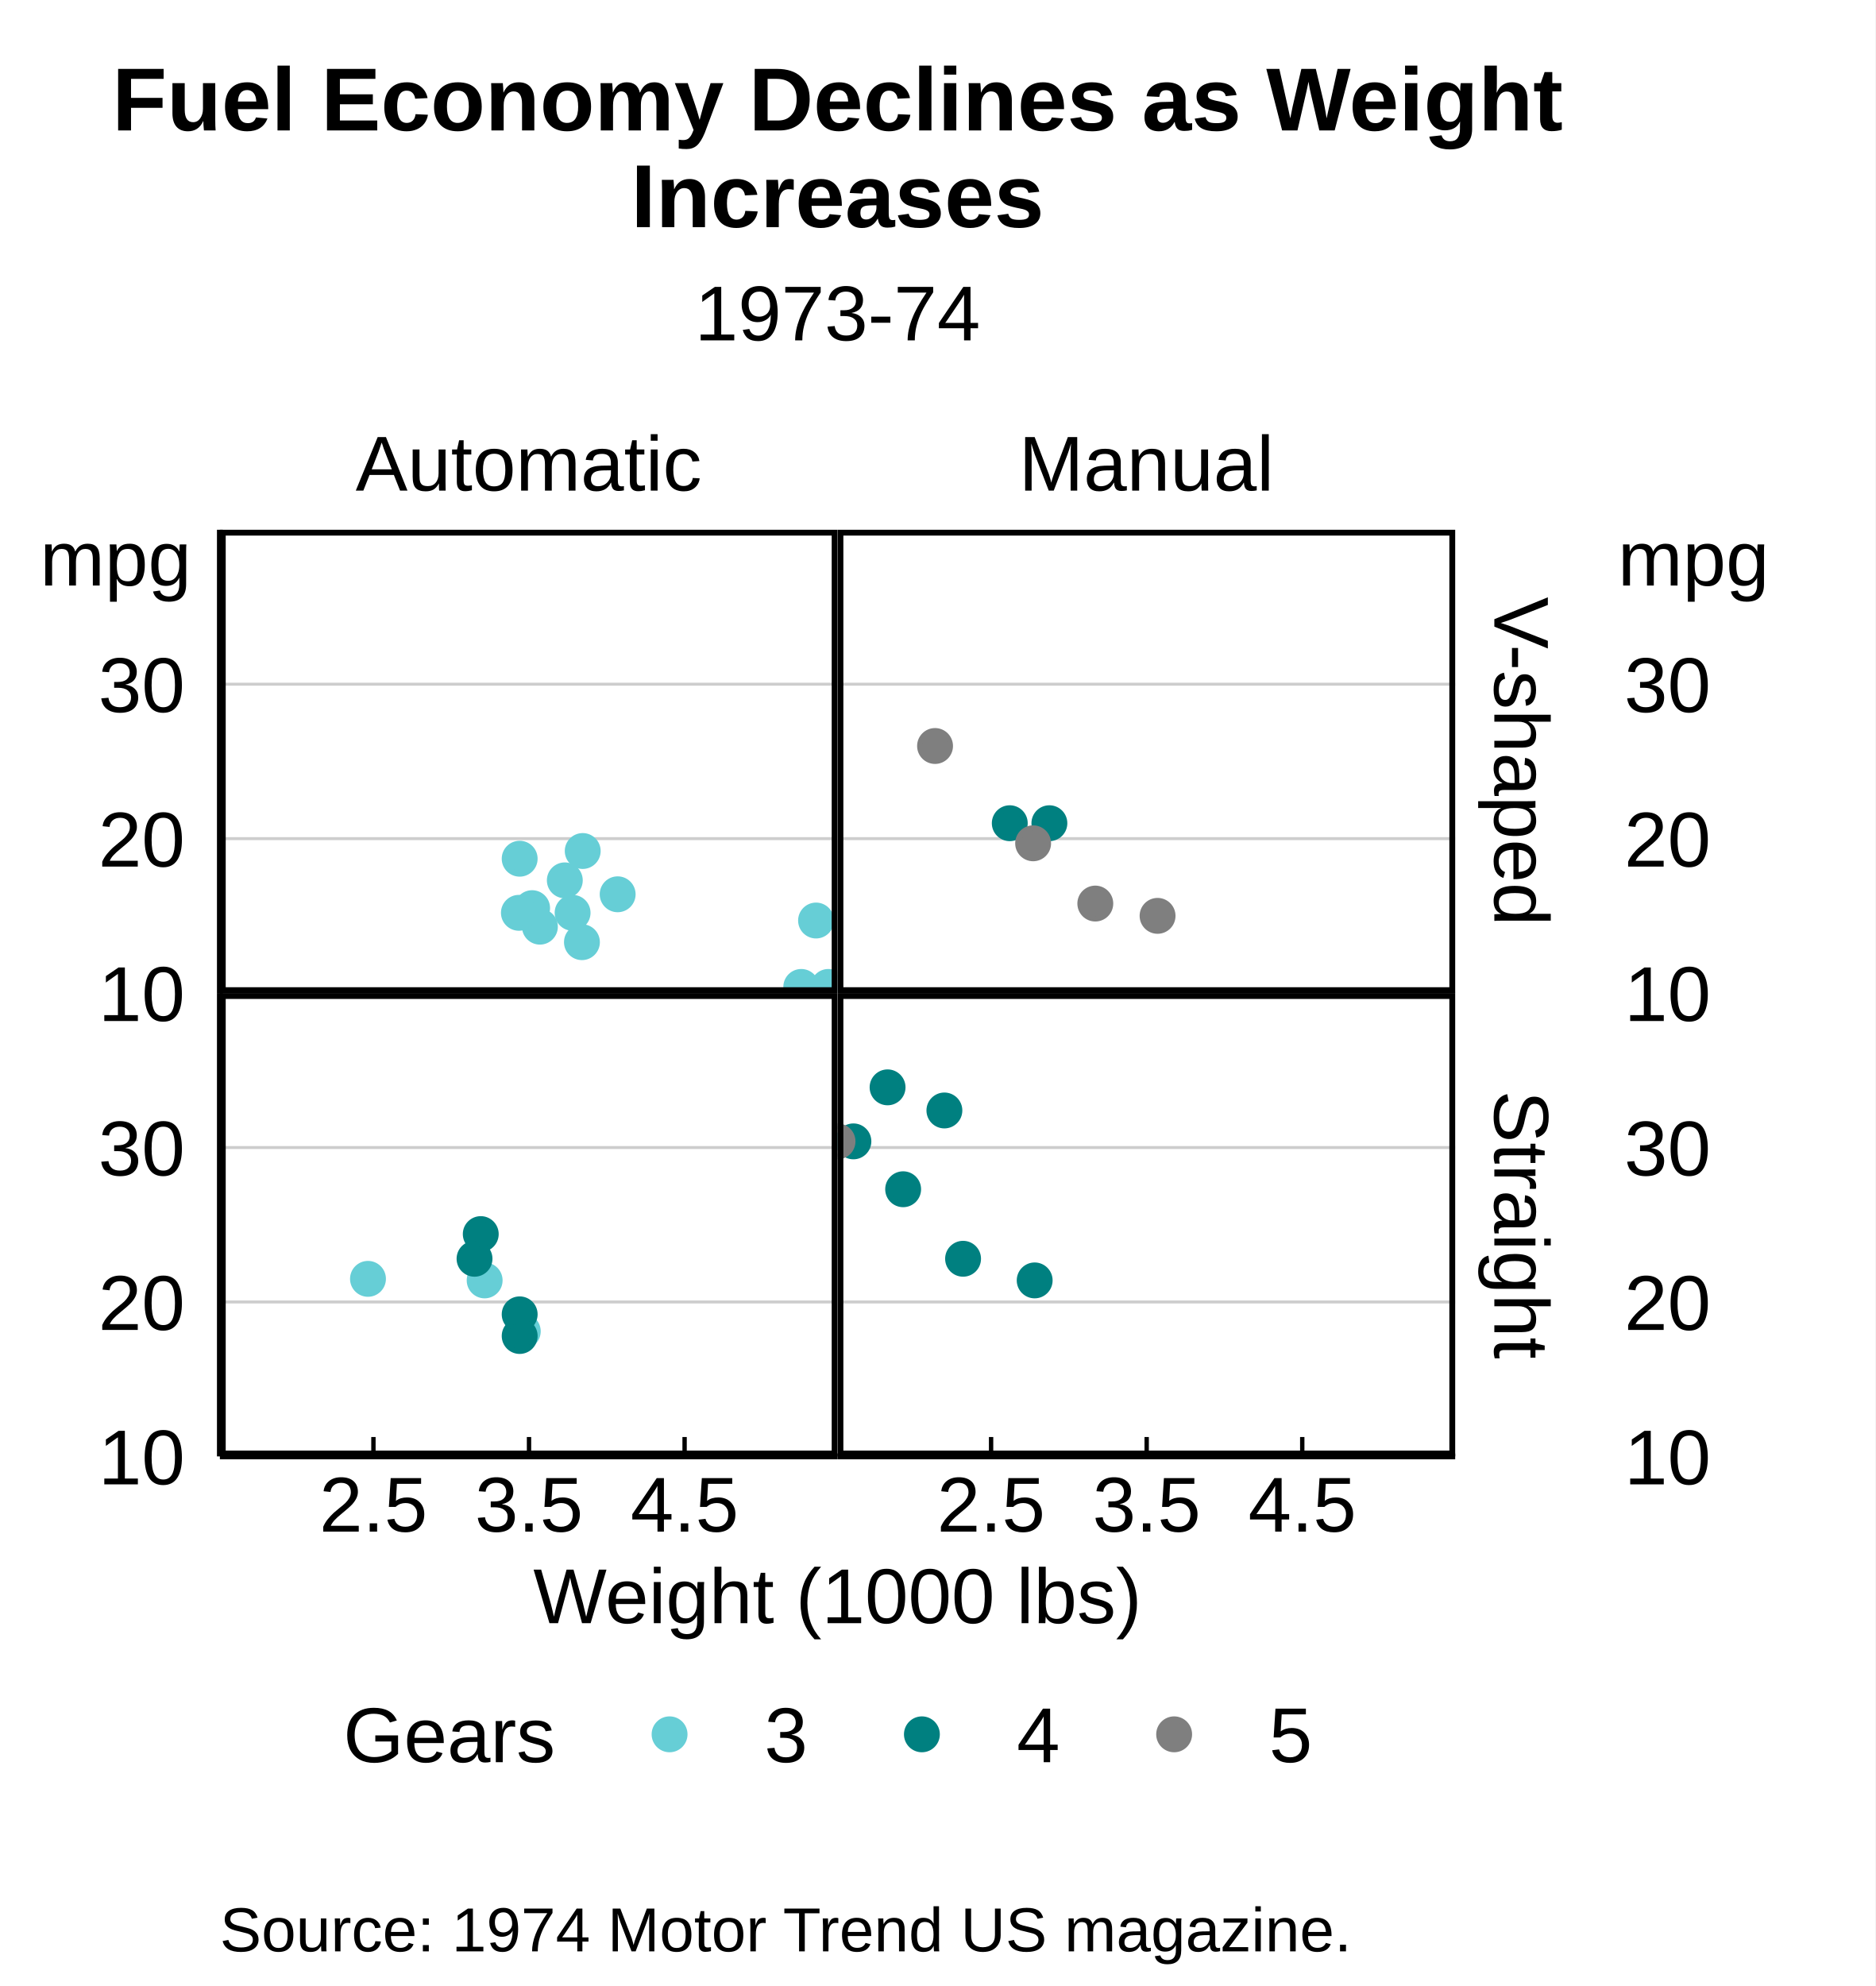
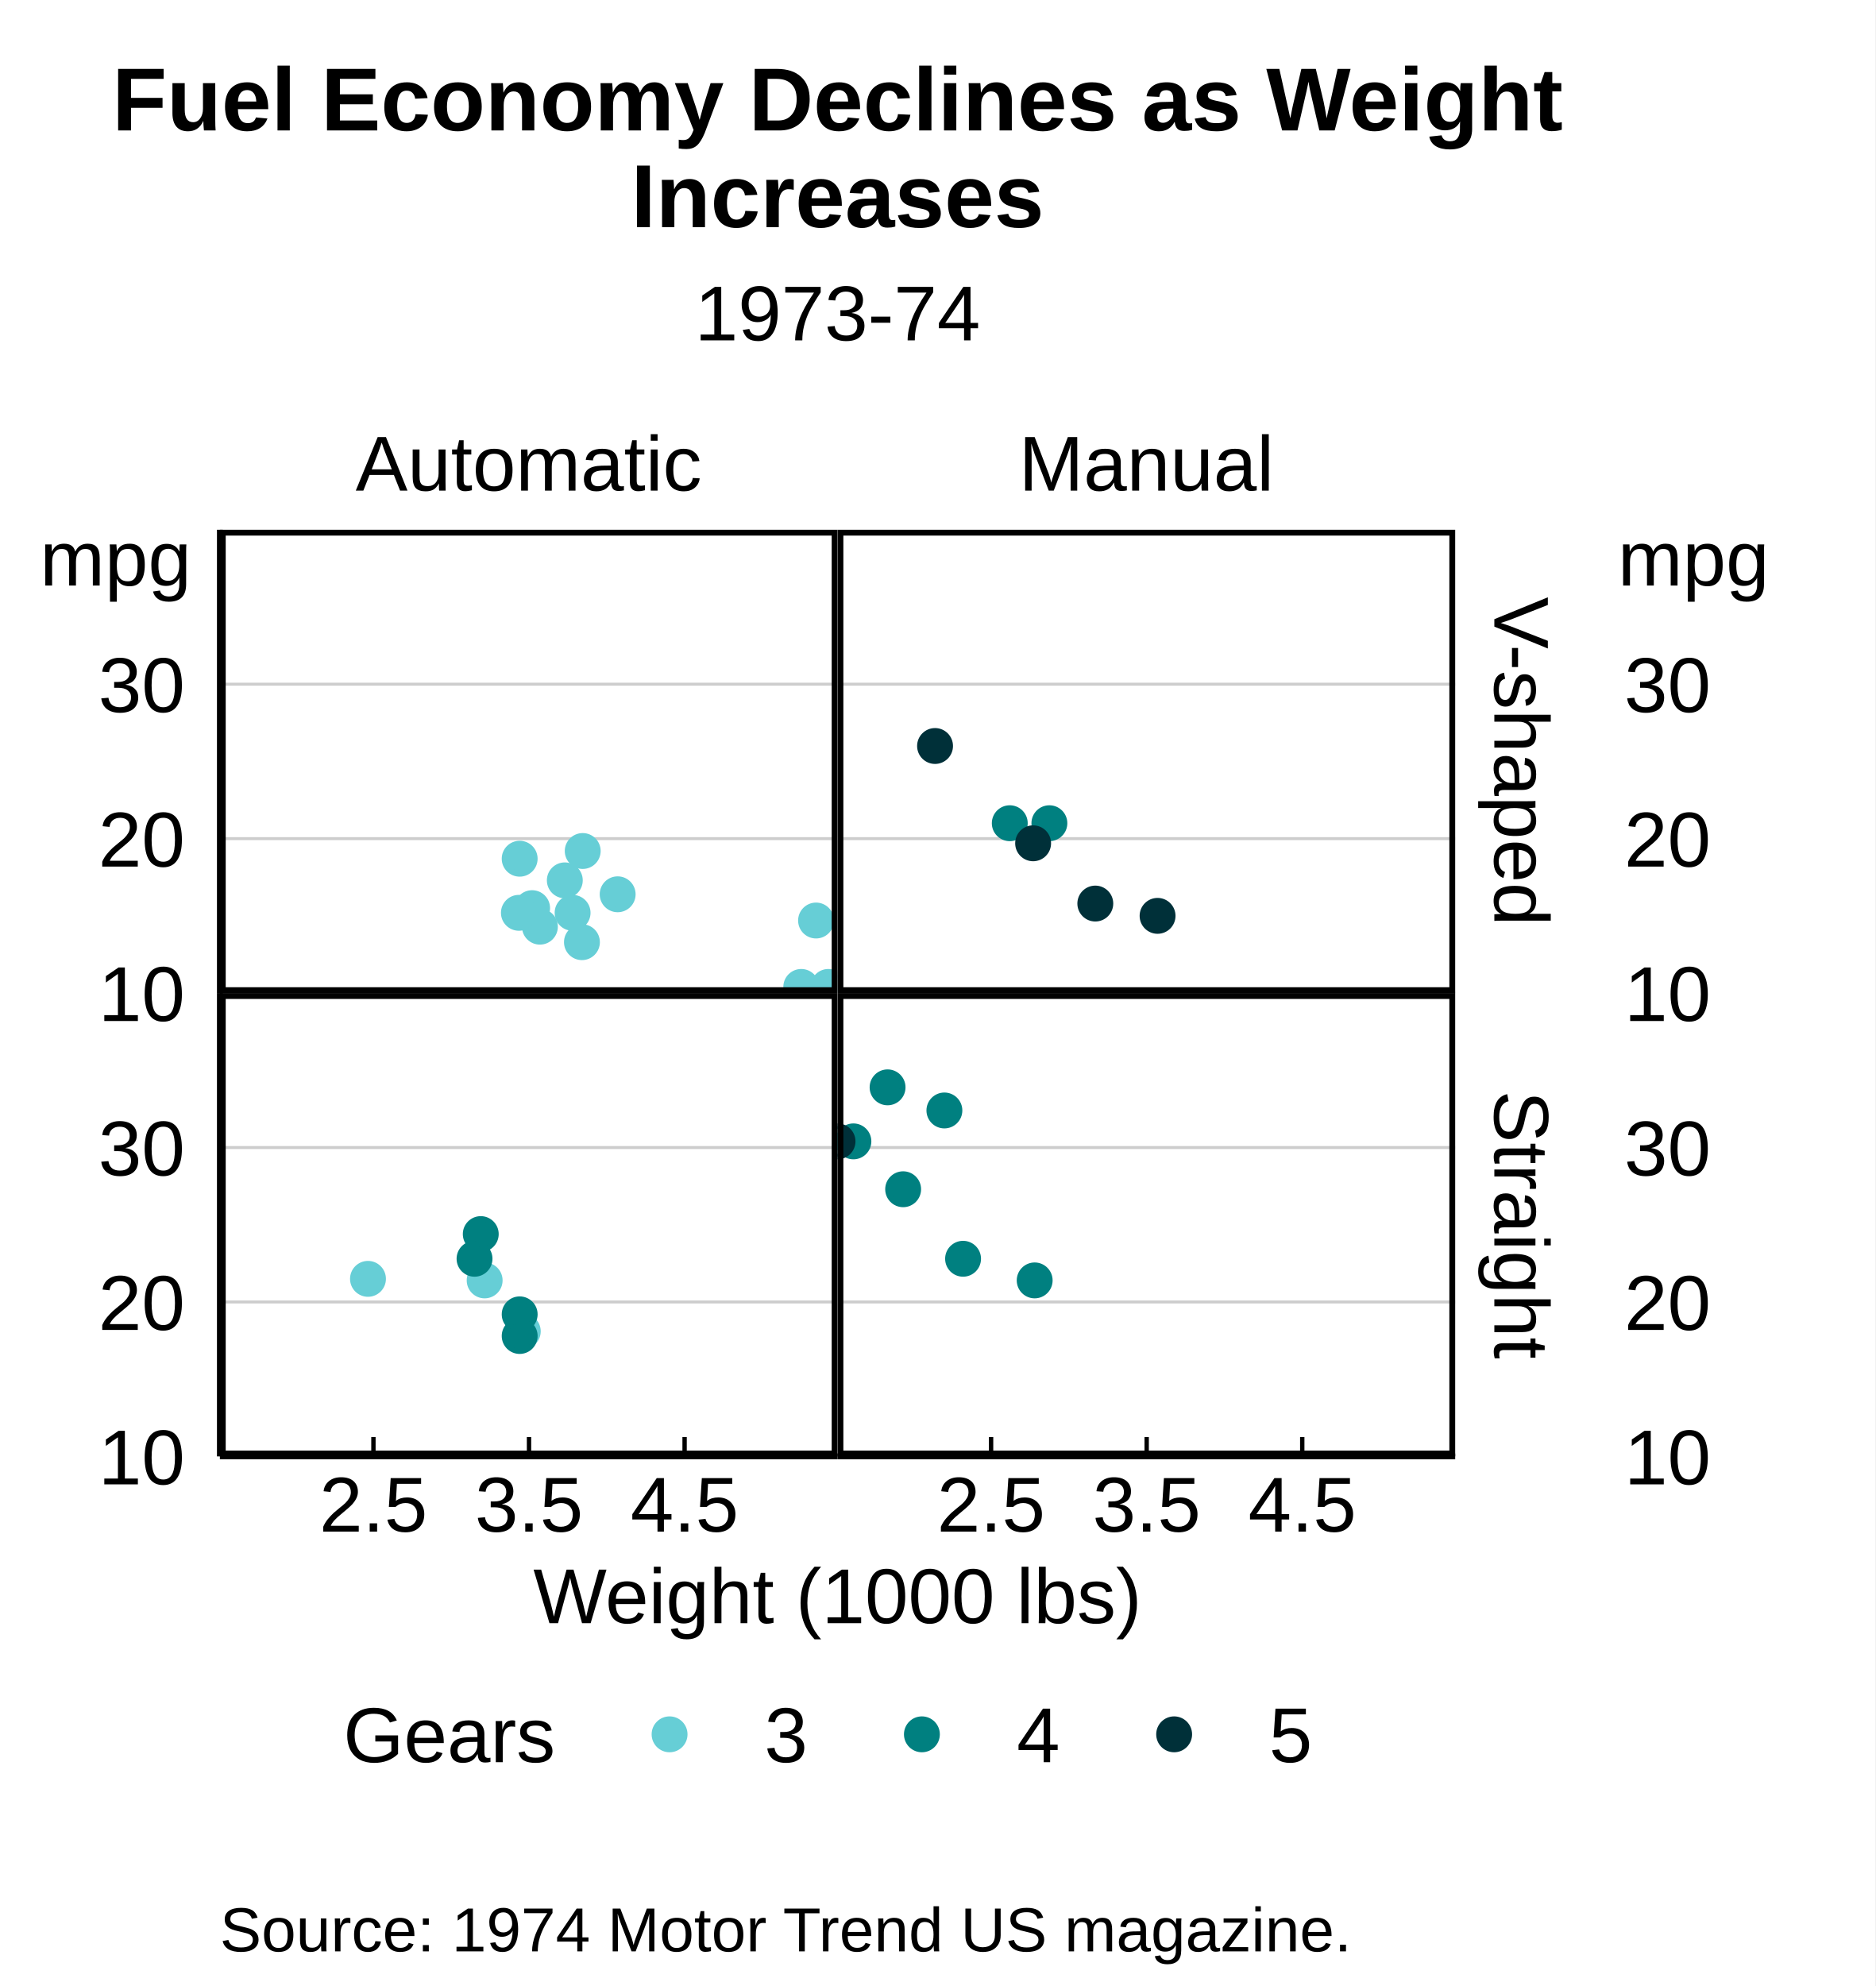
<svg xmlns="http://www.w3.org/2000/svg" class="svglite" width="240.94pt" height="255.12pt" viewBox="0 0 240.94 255.12">
  <defs>
    <style type="text/css">
    .svglite line, .svglite polyline, .svglite polygon, .svglite path, .svglite rect, .svglite circle {
      fill: none;
      stroke: #000000;
      stroke-linecap: round;
      stroke-linejoin: round;
      stroke-miterlimit: 10.00;
    }
    .svglite text {
      white-space: pre;
    }
  </style>
  </defs>
  <rect width="100%" height="100%" style="stroke: none; fill: #FFFFFF;" />
  <defs>
    <clipPath id="cpMC4wMHwyNDAuOTR8MC4wMHwyNTUuMTI=">
      <rect x="0.00" y="0.00" width="240.94" height="255.12" />
    </clipPath>
  </defs>
  <g clip-path="url(#cpMC4wMHwyNDAuOTR8MC4wMHwyNTUuMTI=)">
</g>
  <defs>
    <clipPath id="cpMC4wMHwyNDAuOTR8MS4zM3wyNTMuNzk=">
      <rect x="0.00" y="1.33" width="240.94" height="252.46" />
    </clipPath>
  </defs>
  <g clip-path="url(#cpMC4wMHwyNDAuOTR8MS4zM3wyNTMuNzk=)">
    <rect x="0.00" y="1.33" width="240.94" height="252.46" style="stroke-width: 0.75; stroke: none; fill: #FFFFFF;" />
  </g>
  <g clip-path="url(#cpMC4wMHwyNDAuOTR8MC4wMHwyNTUuMTI=)">
</g>
  <defs>
    <clipPath id="cpMjguMjV8MTA3LjYxfDY4LjA1fDEyNy41Nw==">
      <rect x="28.25" y="68.05" width="79.36" height="59.52" />
    </clipPath>
  </defs>
  <g clip-path="url(#cpMjguMjV8MTA3LjYxfDY4LjA1fDEyNy41Nw==)">
    <rect x="28.25" y="68.05" width="79.36" height="59.52" style="stroke-width: 0.75; stroke: none; fill: #FFFFFF;" />
    <polyline points="28.25,127.57 107.61,127.57 " style="stroke-width: 0.38; stroke: #CDCDCD; stroke-linecap: butt;" />
    <polyline points="28.25,107.73 107.61,107.73 " style="stroke-width: 0.38; stroke: #CDCDCD; stroke-linecap: butt;" />
    <polyline points="28.25,87.89 107.61,87.89 " style="stroke-width: 0.38; stroke: #CDCDCD; stroke-linecap: butt;" />
    <circle cx="66.77" cy="110.31" r="1.95" style="stroke-width: 0.71; stroke: #66CED6; fill: #66CED6;" />
    <circle cx="69.37" cy="119.04" r="1.95" style="stroke-width: 0.71; stroke: #66CED6; fill: #66CED6;" />
    <circle cx="79.36" cy="114.88" r="1.95" style="stroke-width: 0.71; stroke: #66CED6; fill: #66CED6;" />
    <circle cx="72.57" cy="113.09" r="1.95" style="stroke-width: 0.71; stroke: #66CED6; fill: #66CED6;" />
    <circle cx="73.57" cy="117.26" r="1.95" style="stroke-width: 0.71; stroke: #66CED6; fill: #66CED6;" />
    <circle cx="102.95" cy="126.78" r="1.95" style="stroke-width: 0.71; stroke: #66CED6; fill: #66CED6;" />
    <circle cx="106.43" cy="126.78" r="1.95" style="stroke-width: 0.71; stroke: #66CED6; fill: #66CED6;" />
    <circle cx="104.85" cy="118.25" r="1.95" style="stroke-width: 0.71; stroke: #66CED6; fill: #66CED6;" />
    <circle cx="68.37" cy="116.66" r="1.95" style="stroke-width: 0.71; stroke: #66CED6; fill: #66CED6;" />
    <circle cx="66.67" cy="117.26" r="1.95" style="stroke-width: 0.71; stroke: #66CED6; fill: #66CED6;" />
    <circle cx="74.77" cy="121.03" r="1.95" style="stroke-width: 0.71; stroke: #66CED6; fill: #66CED6;" />
    <circle cx="74.87" cy="109.32" r="1.95" style="stroke-width: 0.71; stroke: #66CED6; fill: #66CED6;" />
    <rect x="28.25" y="68.05" width="79.36" height="59.52" style="stroke-width: 1.50;" />
  </g>
  <g clip-path="url(#cpMC4wMHwyNDAuOTR8MC4wMHwyNTUuMTI=)">
</g>
  <defs>
    <clipPath id="cpMjguMjV8MTA3LjYxfDEyNy41N3wxODcuMDk=">
      <rect x="28.25" y="127.57" width="79.36" height="59.52" />
    </clipPath>
  </defs>
  <g clip-path="url(#cpMjguMjV8MTA3LjYxfDEyNy41N3wxODcuMDk=)">
    <rect x="28.25" y="127.57" width="79.36" height="59.52" style="stroke-width: 0.75; stroke: none; fill: #FFFFFF;" />
    <polyline points="28.25,187.09 107.61,187.09 " style="stroke-width: 0.38; stroke: #CDCDCD; stroke-linecap: butt;" />
    <polyline points="28.25,167.25 107.61,167.25 " style="stroke-width: 0.38; stroke: #CDCDCD; stroke-linecap: butt;" />
    <polyline points="28.25,147.41 107.61,147.41 " style="stroke-width: 0.38; stroke: #CDCDCD; stroke-linecap: butt;" />
    <circle cx="62.27" cy="164.48" r="1.95" style="stroke-width: 0.71; stroke: #66CED6; fill: #66CED6;" />
    <circle cx="67.17" cy="171.02" r="1.95" style="stroke-width: 0.71; stroke: #66CED6; fill: #66CED6;" />
    <circle cx="61.77" cy="158.53" r="1.95" style="stroke-width: 0.71; stroke: #008080; fill: #008080;" />
    <circle cx="60.97" cy="161.70" r="1.95" style="stroke-width: 0.71; stroke: #008080; fill: #008080;" />
    <circle cx="66.77" cy="168.84" r="1.95" style="stroke-width: 0.71; stroke: #008080; fill: #008080;" />
    <circle cx="66.77" cy="171.62" r="1.95" style="stroke-width: 0.71; stroke: #008080; fill: #008080;" />
    <circle cx="47.28" cy="164.28" r="1.95" style="stroke-width: 0.71; stroke: #66CED6; fill: #66CED6;" />
    <rect x="28.25" y="127.57" width="79.36" height="59.52" style="stroke-width: 1.50;" />
  </g>
  <g clip-path="url(#cpMC4wMHwyNDAuOTR8MC4wMHwyNTUuMTI=)">
</g>
  <defs>
    <clipPath id="cpMTA3LjYxfDE4Ni45N3w2OC4wNXwxMjcuNTc=">
      <rect x="107.61" y="68.05" width="79.36" height="59.52" />
    </clipPath>
  </defs>
  <g clip-path="url(#cpMTA3LjYxfDE4Ni45N3w2OC4wNXwxMjcuNTc=)">
    <rect x="107.61" y="68.05" width="79.36" height="59.52" style="stroke-width: 0.75; stroke: none; fill: #FFFFFF;" />
    <polyline points="107.61,127.57 186.97,127.57 " style="stroke-width: 0.38; stroke: #CDCDCD; stroke-linecap: butt;" />
    <polyline points="107.61,107.73 186.97,107.73 " style="stroke-width: 0.38; stroke: #CDCDCD; stroke-linecap: butt;" />
    <polyline points="107.61,87.89 186.97,87.89 " style="stroke-width: 0.38; stroke: #CDCDCD; stroke-linecap: butt;" />
    <circle cx="129.74" cy="105.75" r="1.95" style="stroke-width: 0.71; stroke: #008080; fill: #008080;" />
    <circle cx="134.83" cy="105.75" r="1.95" style="stroke-width: 0.71; stroke: #008080; fill: #008080;" />
-     <circle cx="120.14" cy="95.83" r="1.95" style="stroke-width: 0.71; stroke: #7F7F7F; fill: #7F7F7F;" />
-     <circle cx="140.73" cy="116.07" r="1.95" style="stroke-width: 0.71; stroke: #7F7F7F; fill: #7F7F7F;" />
-     <circle cx="132.74" cy="108.33" r="1.95" style="stroke-width: 0.71; stroke: #7F7F7F; fill: #7F7F7F;" />
-     <circle cx="148.73" cy="117.65" r="1.95" style="stroke-width: 0.71; stroke: #7F7F7F; fill: #7F7F7F;" />
+     <circle cx="120.14" cy="95.83" r="1.95" style="stroke-width: 0.71; stroke: #003039; fill: #003039;" />
+     <circle cx="140.73" cy="116.07" r="1.95" style="stroke-width: 0.71; stroke: #003039; fill: #003039;" />
+     <circle cx="132.74" cy="108.33" r="1.95" style="stroke-width: 0.71; stroke: #003039; fill: #003039;" />
+     <circle cx="148.73" cy="117.65" r="1.95" style="stroke-width: 0.71; stroke: #003039; fill: #003039;" />
    <rect x="107.61" y="68.05" width="79.36" height="59.52" style="stroke-width: 1.50;" />
  </g>
  <g clip-path="url(#cpMC4wMHwyNDAuOTR8MC4wMHwyNTUuMTI=)">
</g>
  <defs>
    <clipPath id="cpMTA3LjYxfDE4Ni45N3wxMjcuNTd8MTg3LjA5">
      <rect x="107.61" y="127.57" width="79.36" height="59.52" />
    </clipPath>
  </defs>
  <g clip-path="url(#cpMTA3LjYxfDE4Ni45N3wxMjcuNTd8MTg3LjA5)">
    <rect x="107.61" y="127.57" width="79.36" height="59.52" style="stroke-width: 0.75; stroke: none; fill: #FFFFFF;" />
    <polyline points="107.61,187.09 186.97,187.09 " style="stroke-width: 0.38; stroke: #CDCDCD; stroke-linecap: butt;" />
    <polyline points="107.61,167.25 186.97,167.25 " style="stroke-width: 0.38; stroke: #CDCDCD; stroke-linecap: butt;" />
    <polyline points="107.61,147.41 186.97,147.41 " style="stroke-width: 0.38; stroke: #CDCDCD; stroke-linecap: butt;" />
    <circle cx="123.74" cy="161.70" r="1.95" style="stroke-width: 0.71; stroke: #008080; fill: #008080;" />
    <circle cx="121.34" cy="142.65" r="1.95" style="stroke-width: 0.71; stroke: #008080; fill: #008080;" />
    <circle cx="109.65" cy="146.62" r="1.95" style="stroke-width: 0.71; stroke: #008080; fill: #008080;" />
    <circle cx="114.04" cy="139.68" r="1.95" style="stroke-width: 0.71; stroke: #008080; fill: #008080;" />
    <circle cx="116.04" cy="152.77" r="1.95" style="stroke-width: 0.71; stroke: #008080; fill: #008080;" />
-     <circle cx="107.61" cy="146.62" r="1.95" style="stroke-width: 0.71; stroke: #7F7F7F; fill: #7F7F7F;" />
+     <circle cx="107.61" cy="146.62" r="1.95" style="stroke-width: 0.71; stroke: #003039; fill: #003039;" />
    <circle cx="132.94" cy="164.48" r="1.95" style="stroke-width: 0.71; stroke: #008080; fill: #008080;" />
    <rect x="107.61" y="127.57" width="79.36" height="59.52" style="stroke-width: 1.50;" />
  </g>
  <g clip-path="url(#cpMC4wMHwyNDAuOTR8MC4wMHwyNTUuMTI=)">
</g>
  <defs>
    <clipPath id="cpMjguMjV8MTA3LjYxfDUwLjgyfDY4LjA1">
      <rect x="28.25" y="50.82" width="79.36" height="17.24" />
    </clipPath>
  </defs>
  <g clip-path="url(#cpMjguMjV8MTA3LjYxfDUwLjgyfDY4LjA1)">
    <text x="67.93" y="63.02" text-anchor="middle" style="font-size: 10.00px; font-family: &quot;Arial&quot;;" textLength="44.48px" lengthAdjust="spacingAndGlyphs">Automatic</text>
  </g>
  <g clip-path="url(#cpMC4wMHwyNDAuOTR8MC4wMHwyNTUuMTI=)">
</g>
  <defs>
    <clipPath id="cpMTA3LjYxfDE4Ni45N3w1MC44Mnw2OC4wNQ==">
      <rect x="107.61" y="50.82" width="79.36" height="17.24" />
    </clipPath>
  </defs>
  <g clip-path="url(#cpMTA3LjYxfDE4Ni45N3w1MC44Mnw2OC4wNQ==)">
    <text x="147.29" y="63.02" text-anchor="middle" style="font-size: 10.00px; font-family: &quot;Arial&quot;;" textLength="32.82px" lengthAdjust="spacingAndGlyphs">Manual</text>
  </g>
  <g clip-path="url(#cpMC4wMHwyNDAuOTR8MC4wMHwyNTUuMTI=)">
</g>
  <defs>
    <clipPath id="cpMTg2Ljk3fDIwNC4yMHw2OC4wNXwxMjcuNTc=">
      <rect x="186.97" y="68.05" width="17.24" height="59.52" />
    </clipPath>
  </defs>
  <g clip-path="url(#cpMTg2Ljk3fDIwNC4yMHw2OC4wNXwxMjcuNTc=)">
    <text transform="translate(192.00,97.81) rotate(90)" text-anchor="middle" style="font-size: 10.00px; font-family: &quot;Arial&quot;;" textLength="42.28px" lengthAdjust="spacingAndGlyphs">V-shaped</text>
  </g>
  <g clip-path="url(#cpMC4wMHwyNDAuOTR8MC4wMHwyNTUuMTI=)">
</g>
  <defs>
    <clipPath id="cpMTg2Ljk3fDIwNC4yMHwxMjcuNTd8MTg3LjA5">
      <rect x="186.97" y="127.57" width="17.24" height="59.52" />
    </clipPath>
  </defs>
  <g clip-path="url(#cpMTg2Ljk3fDIwNC4yMHwxMjcuNTd8MTg3LjA5)">
    <text transform="translate(192.00,157.33) rotate(90)" text-anchor="middle" style="font-size: 10.00px; font-family: &quot;Arial&quot;;" textLength="34.48px" lengthAdjust="spacingAndGlyphs">Straight</text>
  </g>
  <g clip-path="url(#cpMC4wMHwyNDAuOTR8MC4wMHwyNTUuMTI=)">
    <polyline points="28.25,187.09 107.61,187.09 " style="stroke-width: 0.75; stroke-linecap: butt;" />
    <polyline points="47.98,184.60 47.98,187.09 " style="stroke-width: 0.56; stroke-linecap: butt;" />
    <polyline points="67.97,184.60 67.97,187.09 " style="stroke-width: 0.56; stroke-linecap: butt;" />
    <polyline points="87.96,184.60 87.96,187.09 " style="stroke-width: 0.56; stroke-linecap: butt;" />
    <text x="47.98" y="196.75" text-anchor="middle" style="font-size: 10.00px; font-family: &quot;Arial&quot;;" textLength="13.91px" lengthAdjust="spacingAndGlyphs">2.5</text>
    <text x="67.97" y="196.75" text-anchor="middle" style="font-size: 10.00px; font-family: &quot;Arial&quot;;" textLength="13.91px" lengthAdjust="spacingAndGlyphs">3.5</text>
    <text x="87.96" y="196.75" text-anchor="middle" style="font-size: 10.00px; font-family: &quot;Arial&quot;;" textLength="13.91px" lengthAdjust="spacingAndGlyphs">4.5</text>
    <polyline points="107.61,187.09 186.97,187.09 " style="stroke-width: 0.75; stroke-linecap: butt;" />
    <polyline points="127.34,184.60 127.34,187.09 " style="stroke-width: 0.56; stroke-linecap: butt;" />
    <polyline points="147.33,184.60 147.33,187.09 " style="stroke-width: 0.56; stroke-linecap: butt;" />
    <polyline points="167.32,184.60 167.32,187.09 " style="stroke-width: 0.56; stroke-linecap: butt;" />
    <text x="127.34" y="196.75" text-anchor="middle" style="font-size: 10.00px; font-family: &quot;Arial&quot;;" textLength="13.91px" lengthAdjust="spacingAndGlyphs">2.5</text>
    <text x="147.33" y="196.75" text-anchor="middle" style="font-size: 10.00px; font-family: &quot;Arial&quot;;" textLength="13.91px" lengthAdjust="spacingAndGlyphs">3.5</text>
    <text x="167.32" y="196.75" text-anchor="middle" style="font-size: 10.00px; font-family: &quot;Arial&quot;;" textLength="13.91px" lengthAdjust="spacingAndGlyphs">4.5</text>
    <polyline points="28.25,127.57 28.25,68.05 " style="stroke-width: 0.75; stroke-linecap: butt;" />
    <text x="23.76" y="131.16" text-anchor="end" style="font-size: 10.00px; font-family: &quot;Arial&quot;;" textLength="11.13px" lengthAdjust="spacingAndGlyphs">10</text>
    <text x="23.76" y="111.32" text-anchor="end" style="font-size: 10.00px; font-family: &quot;Arial&quot;;" textLength="11.13px" lengthAdjust="spacingAndGlyphs">20</text>
    <text x="23.76" y="91.48" text-anchor="end" style="font-size: 10.00px; font-family: &quot;Arial&quot;;" textLength="11.13px" lengthAdjust="spacingAndGlyphs">30</text>
    <polyline points="28.25,187.09 28.25,127.57 " style="stroke-width: 0.75; stroke-linecap: butt;" />
    <text x="23.76" y="190.68" text-anchor="end" style="font-size: 10.00px; font-family: &quot;Arial&quot;;" textLength="11.13px" lengthAdjust="spacingAndGlyphs">10</text>
    <text x="23.76" y="170.84" text-anchor="end" style="font-size: 10.00px; font-family: &quot;Arial&quot;;" textLength="11.13px" lengthAdjust="spacingAndGlyphs">20</text>
    <text x="23.76" y="151.00" text-anchor="end" style="font-size: 10.00px; font-family: &quot;Arial&quot;;" textLength="11.13px" lengthAdjust="spacingAndGlyphs">30</text>
    <text x="208.69" y="131.16" style="font-size: 10.00px; font-family: &quot;Arial&quot;;" textLength="11.13px" lengthAdjust="spacingAndGlyphs">10</text>
    <text x="208.69" y="111.32" style="font-size: 10.00px; font-family: &quot;Arial&quot;;" textLength="11.13px" lengthAdjust="spacingAndGlyphs">20</text>
    <text x="208.69" y="91.48" style="font-size: 10.00px; font-family: &quot;Arial&quot;;" textLength="11.13px" lengthAdjust="spacingAndGlyphs">30</text>
    <text x="208.69" y="190.68" style="font-size: 10.00px; font-family: &quot;Arial&quot;;" textLength="11.13px" lengthAdjust="spacingAndGlyphs">10</text>
    <text x="208.69" y="170.84" style="font-size: 10.00px; font-family: &quot;Arial&quot;;" textLength="11.13px" lengthAdjust="spacingAndGlyphs">20</text>
    <text x="208.69" y="151.00" style="font-size: 10.00px; font-family: &quot;Arial&quot;;" textLength="11.13px" lengthAdjust="spacingAndGlyphs">30</text>
    <text x="107.61" y="208.51" text-anchor="middle" style="font-size: 10.00px; font-family: &quot;Arial&quot;;" textLength="78.24px" lengthAdjust="spacingAndGlyphs">Weight (1000 lbs)</text>
    <text x="14.86" y="75.22" text-anchor="middle" style="font-size: 10.00px; font-family: &quot;Arial&quot;;" textLength="19.46px" lengthAdjust="spacingAndGlyphs">mpg</text>
    <text x="217.59" y="75.22" text-anchor="middle" style="font-size: 10.00px; font-family: &quot;Arial&quot;;" textLength="19.46px" lengthAdjust="spacingAndGlyphs">mpg</text>
    <rect x="44.11" y="215.59" width="126.99" height="14.40" style="stroke-width: 0.75; stroke: none; fill: #FFFFFF;" />
    <text x="57.73" y="226.37" text-anchor="middle" style="font-size: 10.00px; font-family: &quot;Arial&quot;;" textLength="27.24px" lengthAdjust="spacingAndGlyphs">Gears</text>
    <rect x="78.83" y="215.59" width="14.40" height="14.40" style="stroke-width: 0.75; stroke: none; fill: #FFFFFF;" />
    <circle cx="86.03" cy="222.79" r="1.95" style="stroke-width: 0.71; stroke: #66CED6; fill: #66CED6;" />
    <rect x="111.25" y="215.59" width="14.40" height="14.40" style="stroke-width: 0.75; stroke: none; fill: #FFFFFF;" />
    <circle cx="118.45" cy="222.79" r="1.95" style="stroke-width: 0.71; stroke: #008080; fill: #008080;" />
    <rect x="143.66" y="215.59" width="14.40" height="14.40" style="stroke-width: 0.75; stroke: none; fill: #FFFFFF;" />
-     <circle cx="150.86" cy="222.79" r="1.95" style="stroke-width: 0.71; stroke: #7F7F7F; fill: #7F7F7F;" />
+     <circle cx="150.86" cy="222.79" r="1.95" style="stroke-width: 0.71; stroke: #003039; fill: #003039;" />
    <text x="98.21" y="226.37" style="font-size: 10.00px; font-family: &quot;Arial&quot;;" textLength="5.57px" lengthAdjust="spacingAndGlyphs">3</text>
    <text x="130.63" y="226.37" style="font-size: 10.00px; font-family: &quot;Arial&quot;;" textLength="5.57px" lengthAdjust="spacingAndGlyphs">4</text>
    <text x="163.05" y="226.37" style="font-size: 10.00px; font-family: &quot;Arial&quot;;" textLength="5.57px" lengthAdjust="spacingAndGlyphs">5</text>
    <text x="107.61" y="43.73" text-anchor="middle" style="font-size: 10.00px; font-family: &quot;Arial&quot;;" textLength="36.73px" lengthAdjust="spacingAndGlyphs">1973-74</text>
    <text x="107.61" y="16.76" text-anchor="middle" style="font-size: 11.50px; font-weight: bold; font-family: &quot;Arial&quot;;" textLength="186.39px" lengthAdjust="spacingAndGlyphs">Fuel Economy Declines as Weight</text>
    <text x="107.61" y="29.18" text-anchor="middle" style="font-size: 11.50px; font-weight: bold; font-family: &quot;Arial&quot;;" textLength="53.06px" lengthAdjust="spacingAndGlyphs">Increases</text>
    <text x="28.25" y="250.67" style="font-size: 8.00px; font-family: &quot;Arial&quot;;" textLength="145.43px" lengthAdjust="spacingAndGlyphs">Source: 1974 Motor Trend US magazine.</text>
  </g>
</svg>
